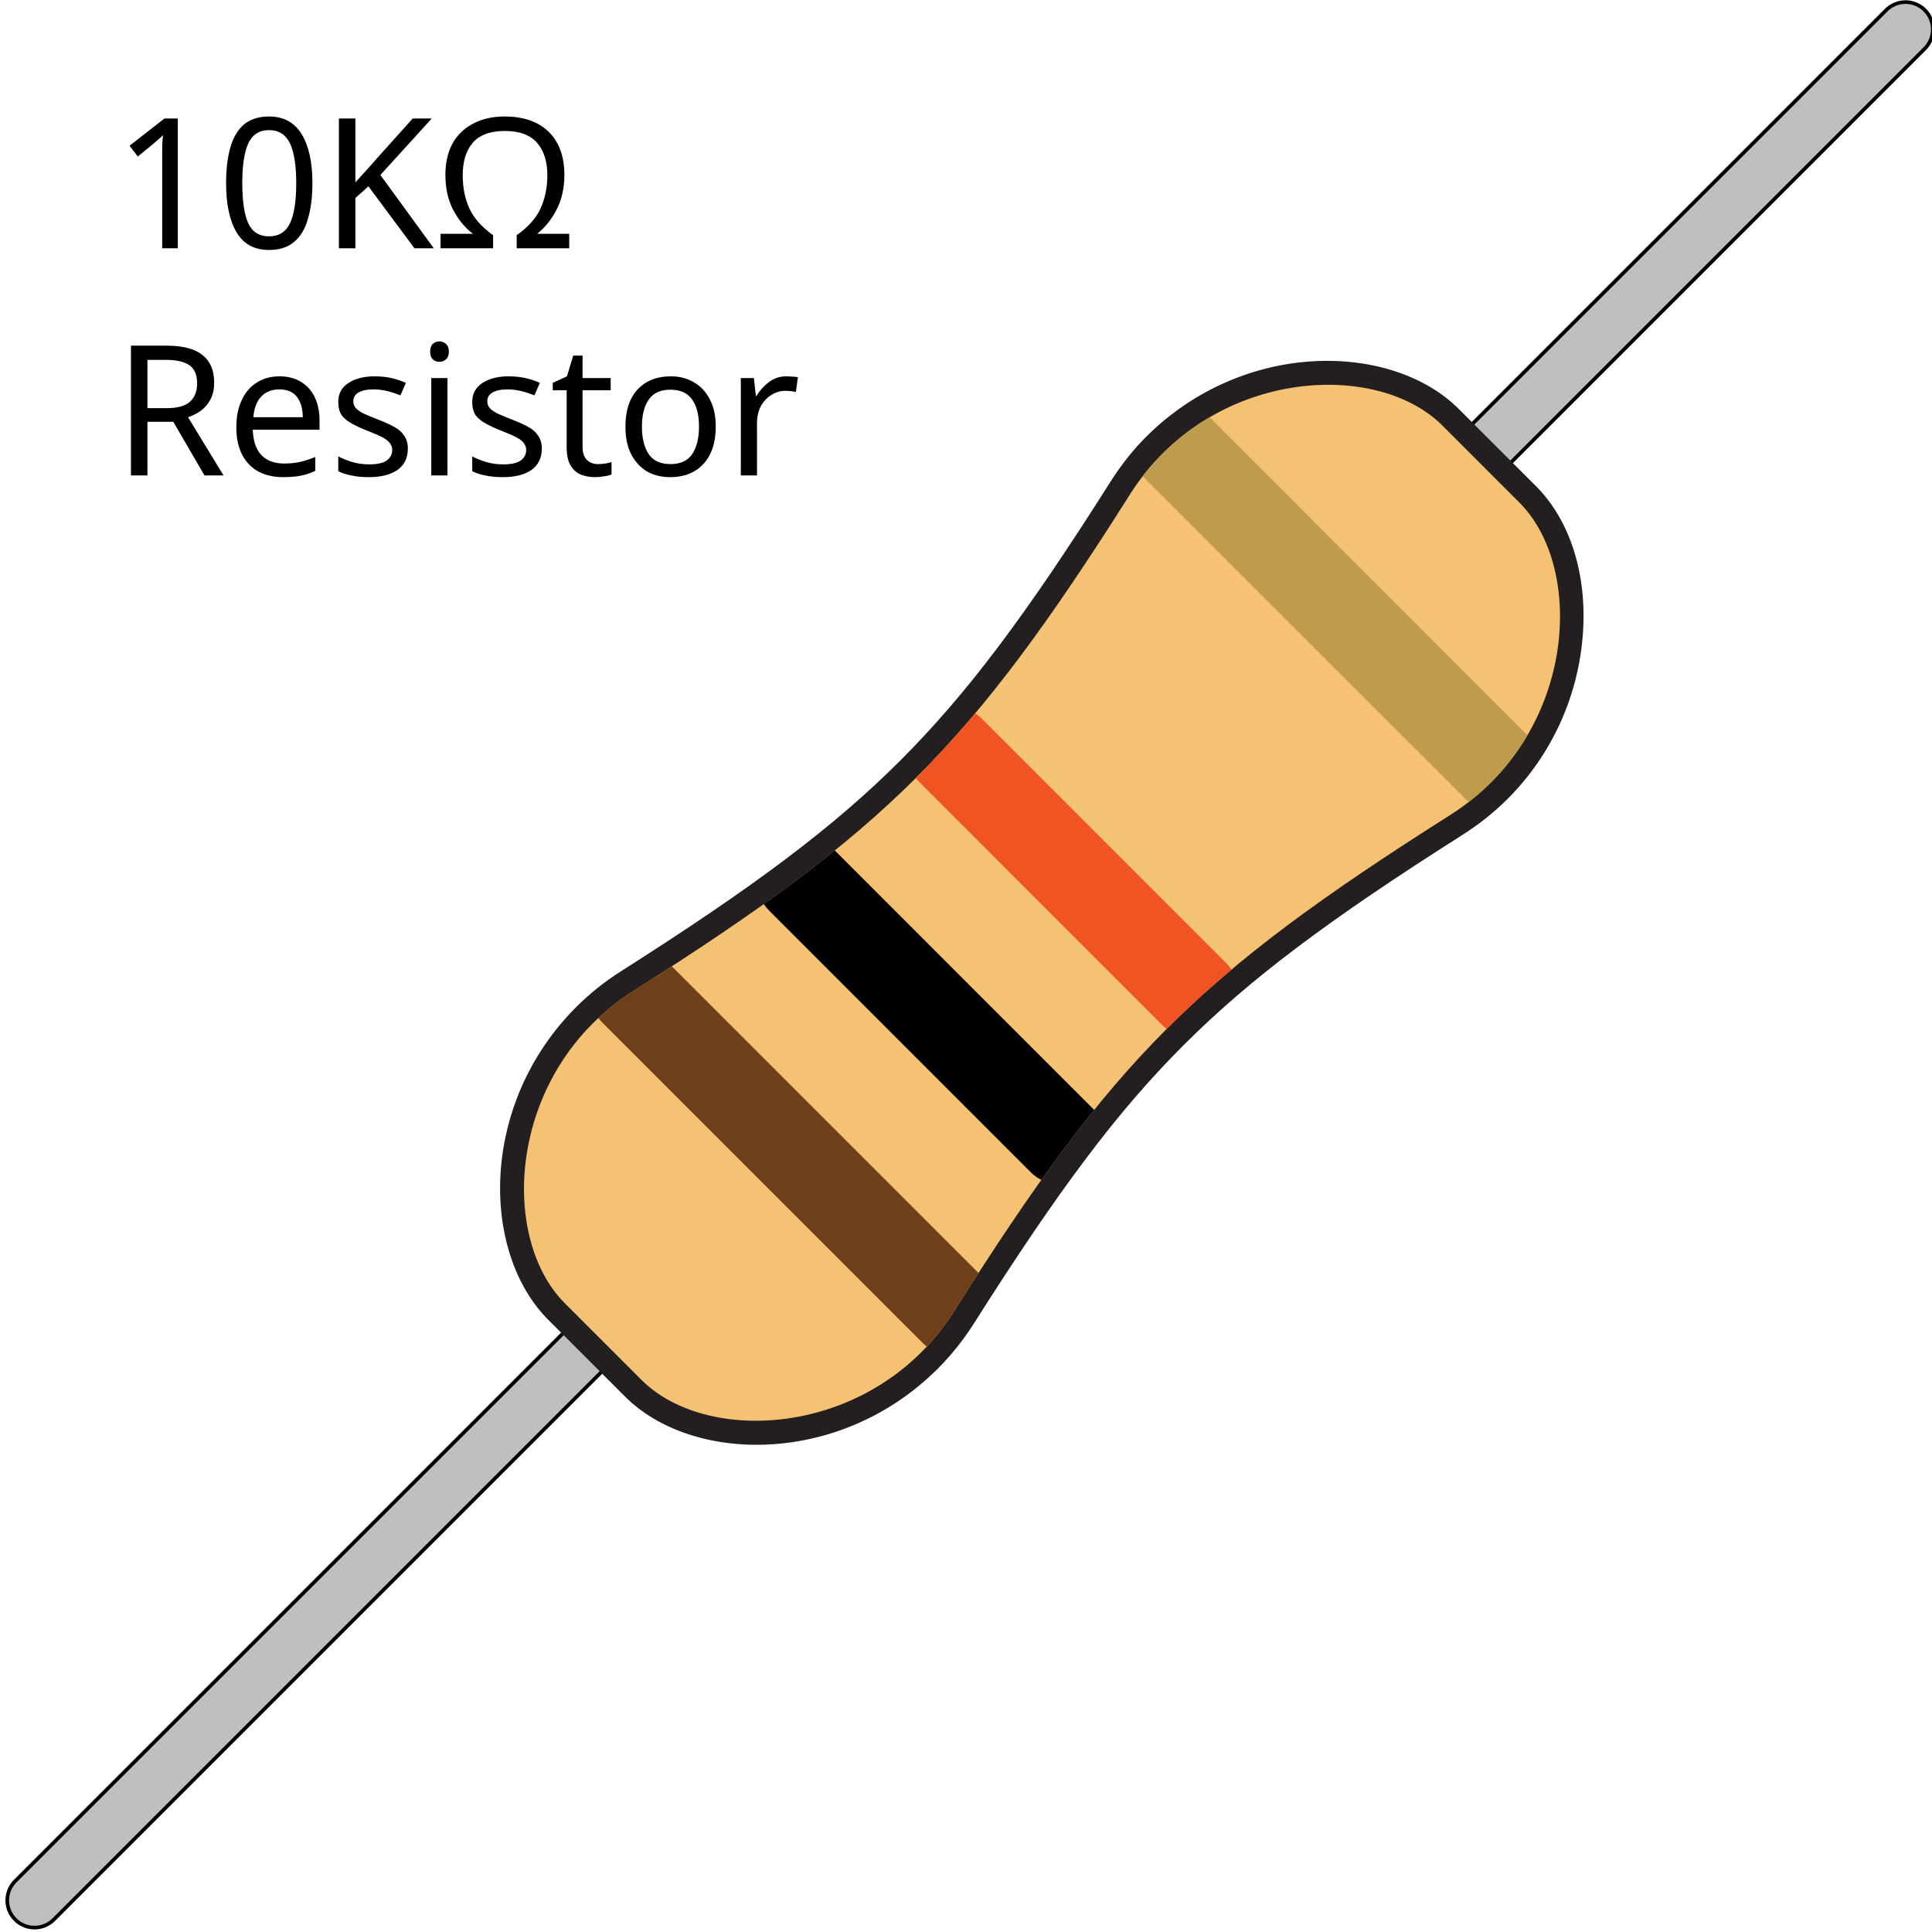
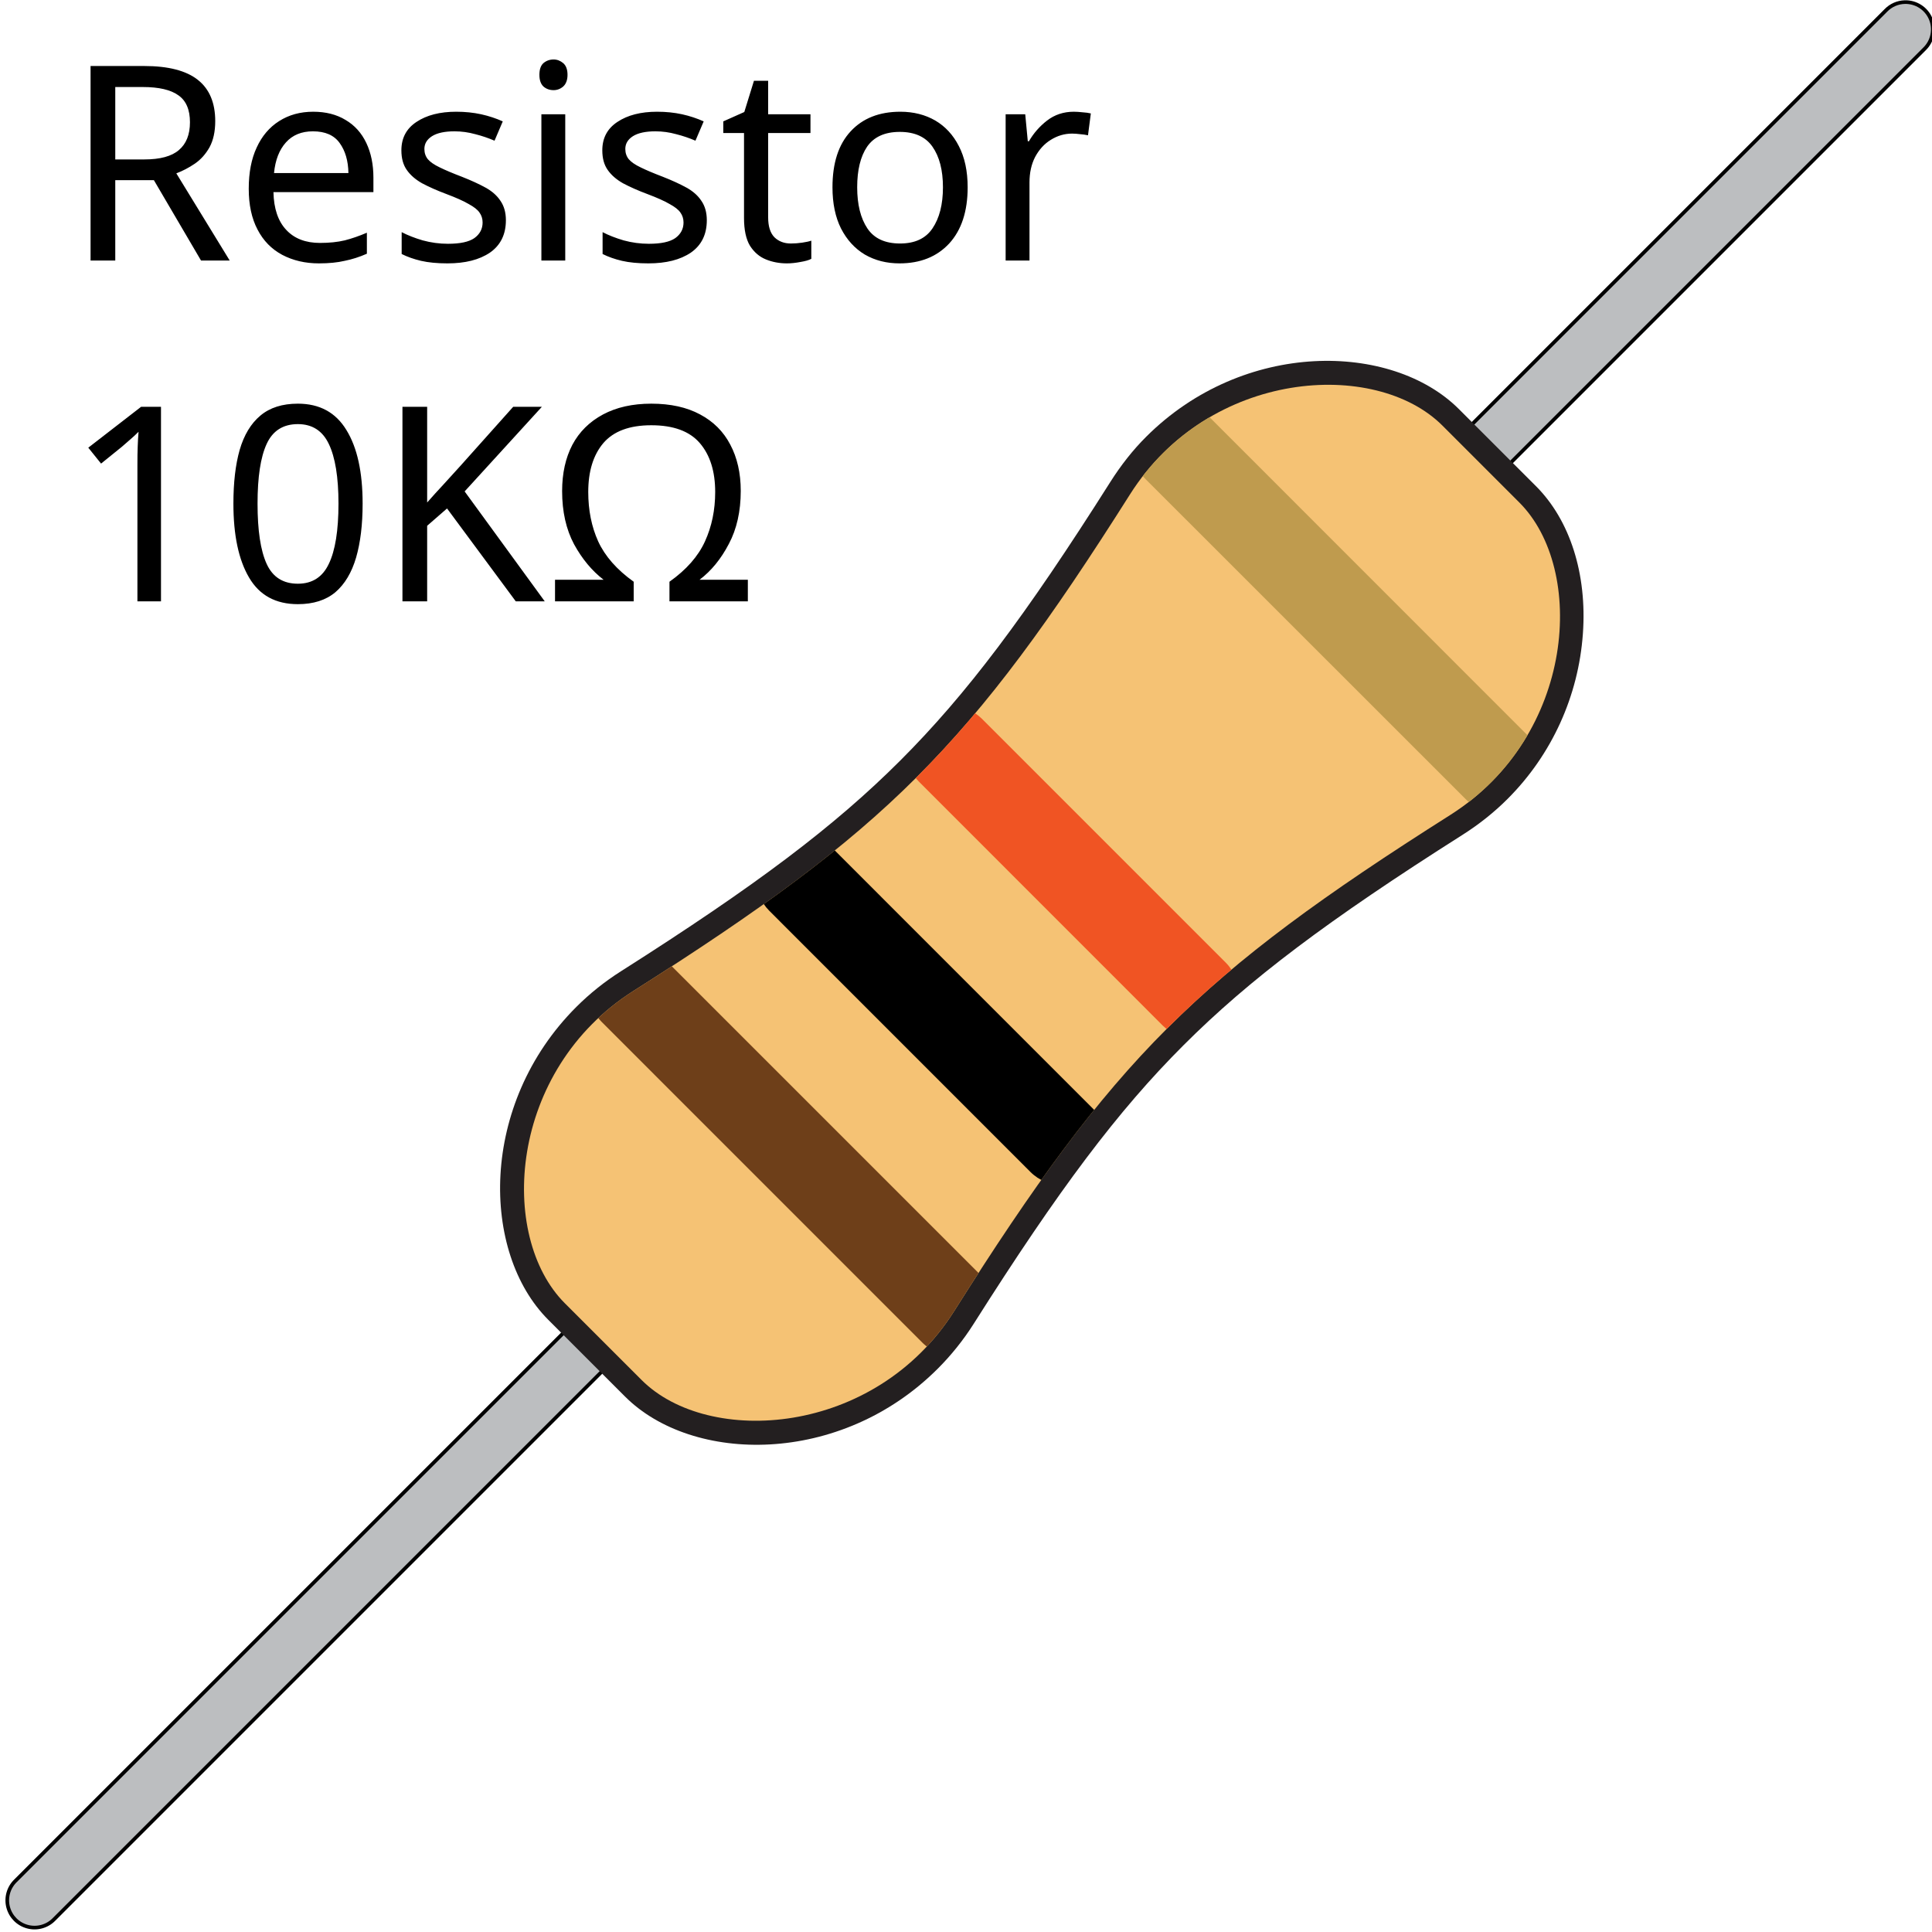
<svg xmlns="http://www.w3.org/2000/svg" width="30mm" height="30mm" viewBox="0 0 106.299 106.299" id="svg53981" version="1.1">
  <defs id="defs53983">
    <clipPath clipPathUnits="userSpaceOnUse" id="clipPath3016">
      <path d="m 77.297,443.169 c -7.041,-11.131 -10.723,-14.787 -21.852,-21.852 l 0,0 c -5.511,-3.49 -5.972,-10.8 -3.023,-13.749 l 0,0 3.379,-3.38 c 2.941,-2.943 10.265,-2.482 13.754,3.026 l 0,0 c 7.033,11.138 10.719,14.8 21.847,21.849 l 0,0 c 5.506,3.497 5.979,10.807 3.031,13.752 l 0,0 -3.382,3.383 c -1.162,1.164 -3.006,1.796 -5.027,1.796 l 0,0 c -3.099,0 -6.613,-1.486 -8.727,-4.825" id="path3018" />
    </clipPath>
  </defs>
  <g id="layer1" transform="translate(-338.236,-344.1417)">
    <path style="color:#000000;font-style:normal;font-variant:normal;font-weight:normal;font-stretch:normal;font-size:medium;line-height:normal;font-family:sans-serif;text-indent:0;text-align:start;text-decoration:none;text-decoration-line:none;text-decoration-style:solid;text-decoration-color:#000000;letter-spacing:normal;word-spacing:normal;text-transform:none;direction:ltr;block-progression:tb;writing-mode:lr-tb;baseline-shift:baseline;text-anchor:start;white-space:normal;clip-rule:nonzero;display:inline;overflow:visible;visibility:visible;opacity:1;isolation:auto;mix-blend-mode:normal;color-interpolation:sRGB;color-interpolation-filters:linearRGB;solid-color:#000000;solid-opacity:1;fill:#bcbec0;fill-opacity:1;fill-rule:evenodd;stroke:#000000;stroke-width:0.2;stroke-linecap:round;stroke-linejoin:miter;stroke-miterlimit:4;stroke-dasharray:none;stroke-dashoffset:0;stroke-opacity:1;color-rendering:auto;image-rendering:auto;shape-rendering:auto;text-rendering:auto;enable-background:accumulate" d="m 443.031,344.258 a 1.5,1.5 0 0 0 -1.031,0.455 l -102.906,102.906 a 1.5,1.5 0 1 0 2.121,2.121 l 102.908,-102.906 a 1.5,1.5 0 0 0 -1.092,-2.576 z" id="path10397" />
    <g id="g3004" transform="matrix(1.25,0,0,-1.25,421.1907,388.0903)">
      <path d="m 0,0 c -0.586,-0.588 -1.25,-1.117 -1.971,-1.576 -5.963,-3.781 -9.408,-6.381 -12.295,-9.268 -2.89,-2.886 -5.478,-6.326 -9.238,-12.263 -0.455,-0.719 -0.992,-1.387 -1.582,-1.977 -4.293,-4.293 -10.805,-4.189 -13.764,-1.23 l -3.382,3.382 c -2.959,2.959 -3.061,9.475 1.236,13.77 0.59,0.59 1.252,1.119 1.971,1.574 5.943,3.774 9.388,6.373 12.289,9.272 2.91,2.91 5.504,6.349 9.242,12.257 0.469,0.741 0.996,1.411 1.576,1.989 4.291,4.289 10.809,4.183 13.772,1.22 l 3.38,-3.38 c 1.506,-1.5 2.264,-3.874 2.075,-6.506 -0.196,-2.746 -1.37,-5.325 -3.309,-7.264" style="fill:#231f20;fill-opacity:1;fill-rule:evenodd;stroke:none" id="path3006" />
    </g>
    <g id="g3008" transform="matrix(1.25,0,0,-1.25,400.4071,371.3447)">
      <path d="m 0,0 c -7.041,-11.131 -10.723,-14.787 -21.852,-21.852 -5.511,-3.49 -5.972,-10.8 -3.023,-13.75 l 3.379,-3.378 c 2.941,-2.944 10.266,-2.483 13.754,3.025 7.033,11.139 10.719,14.801 21.847,21.85 5.506,3.496 5.979,10.806 3.032,13.751 l -3.383,3.383 c -2.945,2.948 -10.262,2.487 -13.754,-3.029" style="fill:#f5c274;fill-opacity:1;fill-rule:evenodd;stroke:none" id="path3010" />
    </g>
    <g clip-path="url(#clipPath3016)" id="g3014" transform="matrix(1.25,0,0,-1.25,303.786,925.3059)">
      <g transform="translate(70.9297,405.833)" id="g3020" style="fill:#6e3f19;fill-opacity:1">
        <path id="path3022" style="fill:#6e3f19;fill-opacity:1;fill-rule:nonzero;stroke:none" d="m 0,0 c -0.764,-0.764 -2.008,-0.762 -2.77,0 l -14.099,14.1 c -0.758,0.763 -0.762,2.004 0.002,2.767 0.762,0.768 2,0.768 2.767,0 l 14.1,-14.099 c 0.764,-0.764 0.764,-2 0,-2.768" />
      </g>
      <g transform="translate(75.6855,413.3447)" id="g3024" style="fill:#000000;fill-opacity:1">
        <path id="path3026" style="fill:#000000;fill-opacity:1;fill-rule:nonzero;stroke:none" d="m 0,0 c -0.764,-0.764 -2.004,-0.762 -2.768,0 l -11.498,11.5 c -0.761,0.762 -0.765,2.002 -0.002,2.764 0.766,0.767 2.006,0.763 2.772,0.004 l 11.496,-11.498 c 0.764,-0.762 0.768,-2.002 0,-2.77" />
      </g>
      <g transform="translate(81.5137,419.7842)" id="g3028" style="fill:#f05423;fill-opacity:1">
        <path id="path3030" style="fill:#f05423;fill-opacity:1;fill-rule:nonzero;stroke:none" d="m 0,0 c -0.766,-0.766 -2.002,-0.76 -2.768,0 l -10.734,10.738 c -0.764,0.766 -0.766,1.998 0,2.766 0.764,0.766 2.004,0.764 2.772,0.002 l 10.732,-10.733 c 0.764,-0.769 0.764,-2.007 -0.002,-2.773" />
      </g>
      <g transform="translate(94.8457,429.7471)" id="g3032" style="fill:#bf9b4e;fill-opacity:1">
        <path id="path3034" style="fill:#bf9b4e;fill-opacity:1;fill-rule:nonzero;stroke:none" d="m 0,0 c -0.766,-0.766 -2.004,-0.766 -2.766,0.004 l -14.103,14.098 c -0.76,0.761 -0.766,2.002 -0.002,2.769 0.766,0.764 2.008,0.766 2.773,0.002 l 14.098,-14.103 c 0.768,-0.762 0.768,-2 0,-2.77" />
      </g>
    </g>
-     <text xml:space="preserve" style="font-style:normal;font-variant:normal;font-weight:normal;font-stretch:normal;font-size:25px;line-height:125%;font-family:sans-serif;-inkscape-font-specification:'sans-serif, Normal';text-align:start;letter-spacing:0px;word-spacing:0px;writing-mode:lr-tb;text-anchor:start;fill:#000000;fill-opacity:1;stroke:none;stroke-width:1px;stroke-linecap:butt;stroke-linejoin:miter;stroke-opacity:1" x="344.474" y="357.799" id="text10372">
-       <tspan id="tspan10374" x="344.474" y="357.799" style="font-size:10px">10KΩ</tspan>
-       <tspan x="344.474" y="370.299" id="tspan10376" style="font-size:10px">Resistor</tspan>
+     <text xml:space="preserve" style="font-style:normal;font-variant:normal;font-weight:normal;font-stretch:normal;font-size:25px;line-height:125%;font-family:sans-serif;-inkscape-font-specification:'sans-serif, Normal';text-align:start;letter-spacing:0px;word-spacing:0px;writing-mode:lr-tb;text-anchor:start;fill:#000000;fill-opacity:1;stroke:none;stroke-width:1px;stroke-linecap:butt;stroke-linejoin:miter;stroke-opacity:1" x="341.764" y="358.478" id="text10372">
+       <tspan x="341.764" y="358.478" id="tspan10376" style="font-size:15px">Resistor</tspan>
+       <tspan x="341.764" y="377.228" style="font-size:15px" id="tspan16880">10KΩ</tspan>
    </text>
  </g>
</svg>
